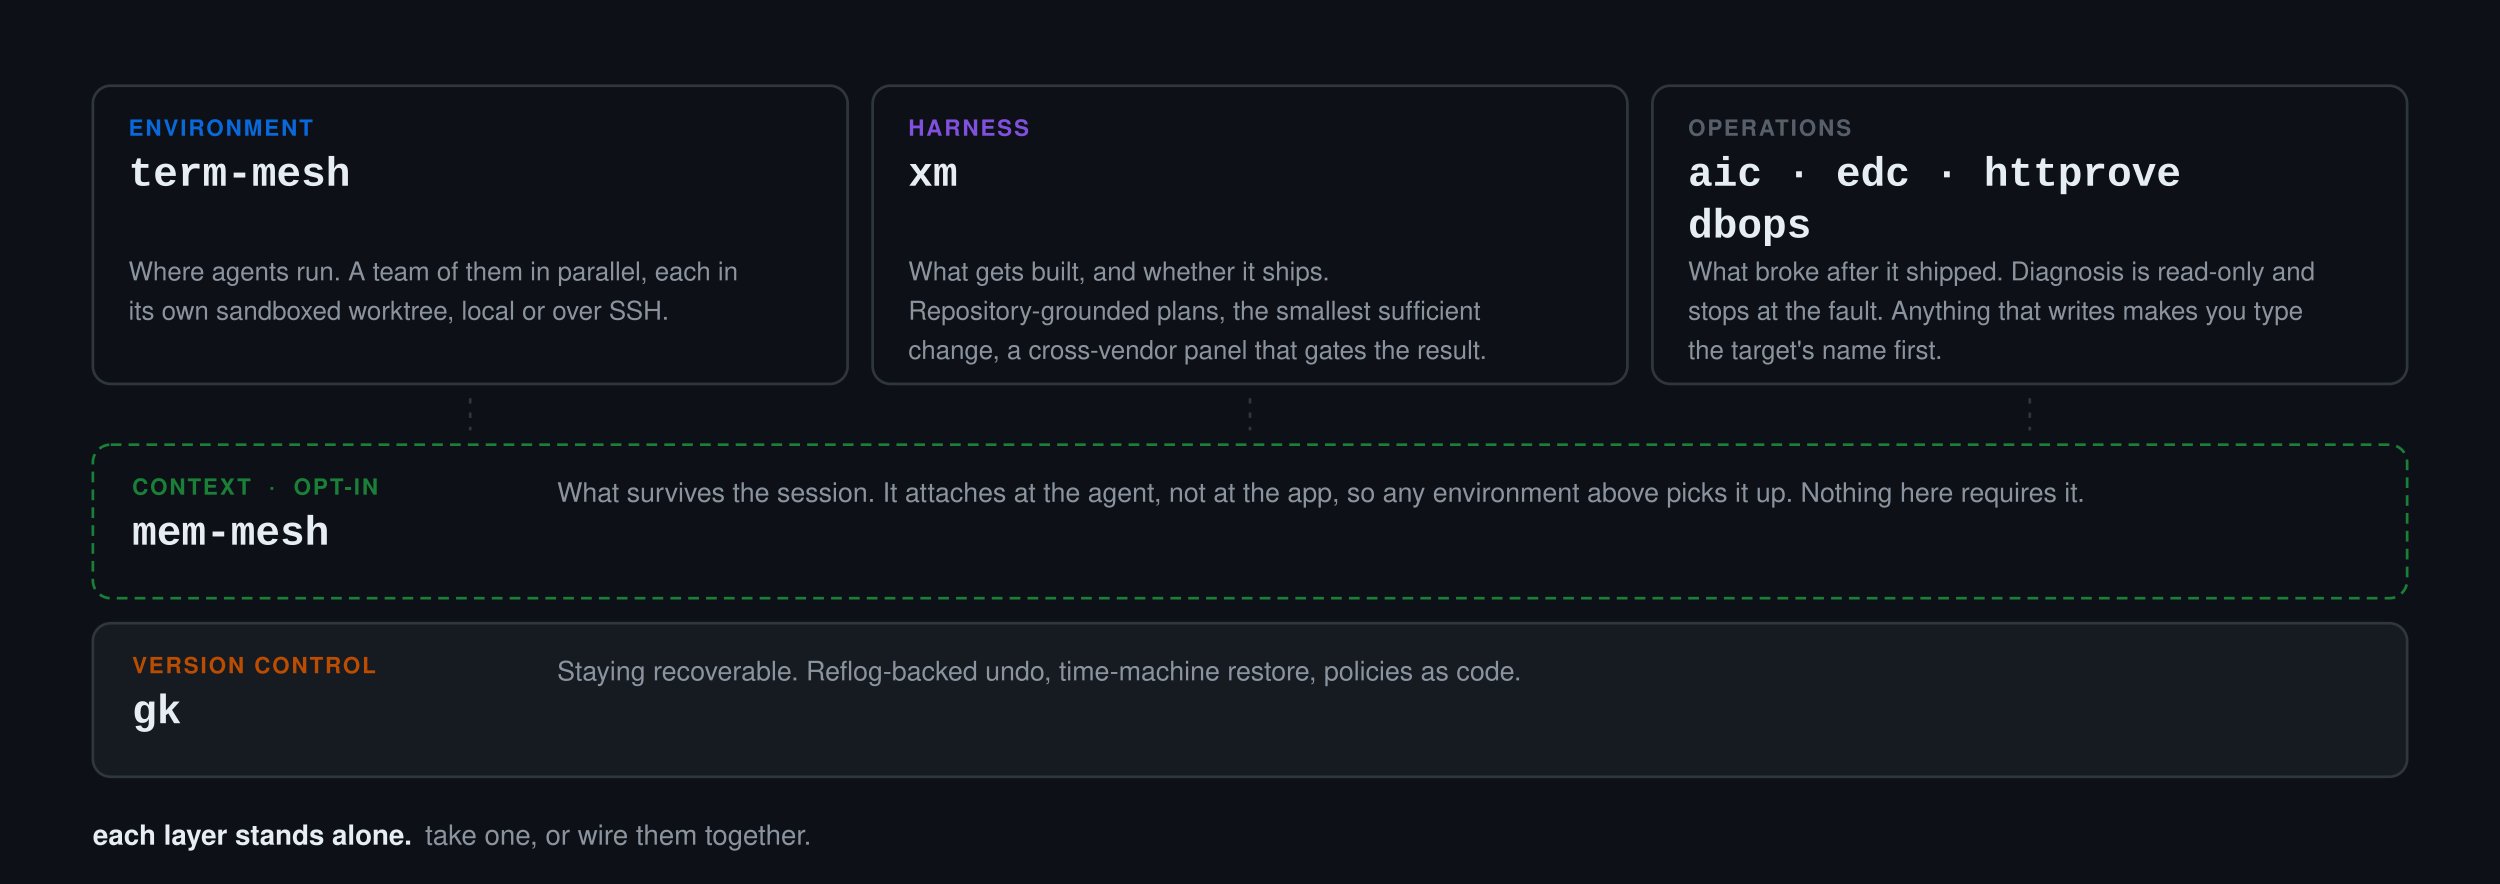
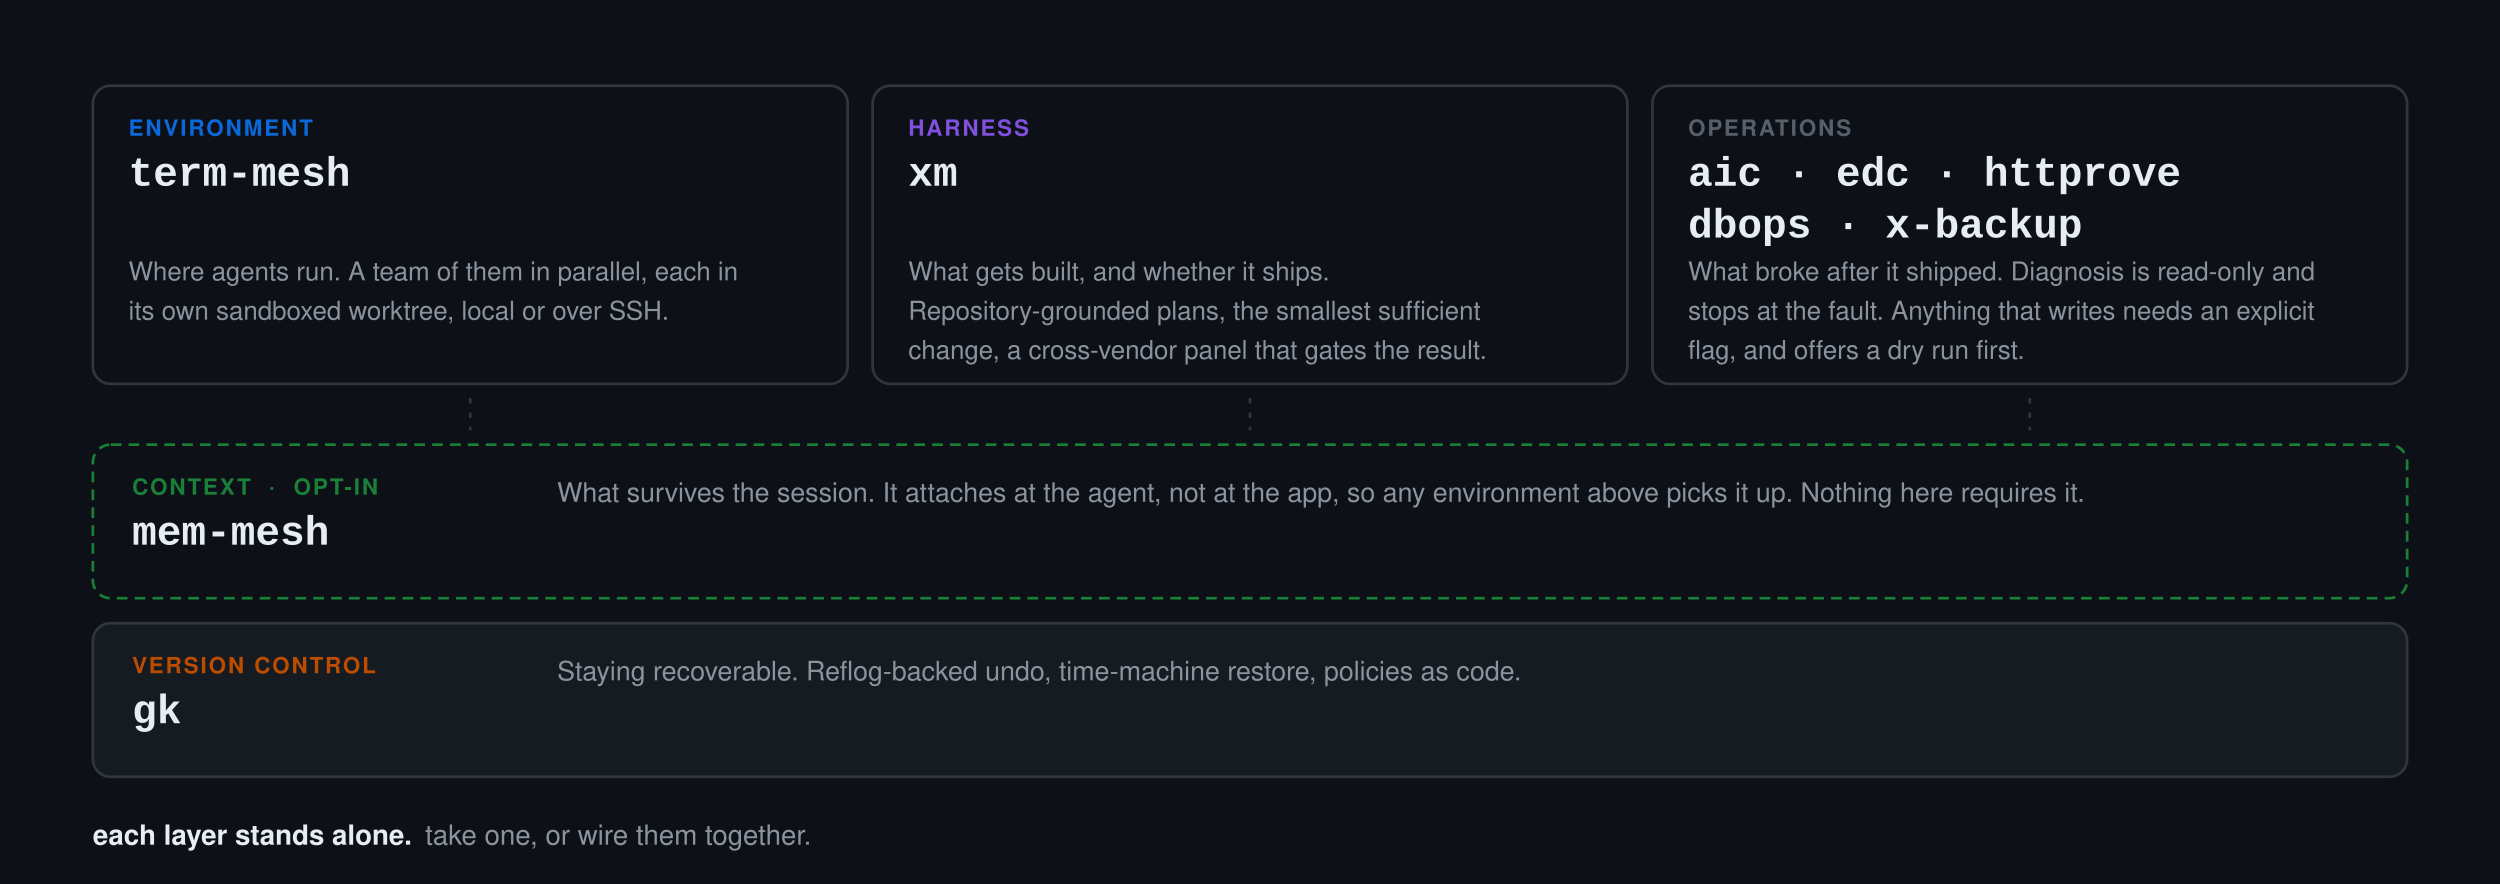
<svg xmlns="http://www.w3.org/2000/svg" width="1400" height="495" viewBox="0 0 1400 495" role="img" aria-label="x-mesh — layers — rails">
  <rect x="0" y="0" width="1400" height="531" fill="#0d1117" />
  <rect x="52" y="48" width="422.67" height="167" rx="10" fill="#0d1117" stroke="#30363d" stroke-width="1.5" />
  <text x="72" y="76" fill="#0969da" font-family="-apple-system,BlinkMacSystemFont,&quot;Segoe UI&quot;,Helvetica,Arial,sans-serif" font-size="12.5" font-weight="700" letter-spacing="1.1" xml:space="preserve">ENVIRONMENT</text>
  <text x="72" y="104" fill="#e6edf3" font-family="ui-monospace,SFMono-Regular,&quot;SF Mono&quot;,Menlo,Consolas,&quot;Liberation Mono&quot;,monospace" font-size="23" font-weight="600" xml:space="preserve">term-mesh</text>
  <text x="72" y="157" fill="#8b949e" font-family="-apple-system,BlinkMacSystemFont,&quot;Segoe UI&quot;,Helvetica,Arial,sans-serif" font-size="14.5" xml:space="preserve">Where agents run. A team of them in parallel, each in</text>
  <text x="72" y="179" fill="#8b949e" font-family="-apple-system,BlinkMacSystemFont,&quot;Segoe UI&quot;,Helvetica,Arial,sans-serif" font-size="14.5" xml:space="preserve">its own sandboxed worktree, local or over SSH.</text>
  <line x1="263.33" y1="223" x2="263.33" y2="241" stroke="#30363d" stroke-width="1.5" stroke-dasharray="3 5" />
  <rect x="488.67" y="48" width="422.67" height="167" rx="10" fill="#0d1117" stroke="#30363d" stroke-width="1.5" />
  <text x="508.67" y="76" fill="#8250df" font-family="-apple-system,BlinkMacSystemFont,&quot;Segoe UI&quot;,Helvetica,Arial,sans-serif" font-size="12.5" font-weight="700" letter-spacing="1.1" xml:space="preserve">HARNESS</text>
  <text x="508.67" y="104" fill="#e6edf3" font-family="ui-monospace,SFMono-Regular,&quot;SF Mono&quot;,Menlo,Consolas,&quot;Liberation Mono&quot;,monospace" font-size="23" font-weight="600" xml:space="preserve">xm</text>
  <text x="508.67" y="157" fill="#8b949e" font-family="-apple-system,BlinkMacSystemFont,&quot;Segoe UI&quot;,Helvetica,Arial,sans-serif" font-size="14.5" xml:space="preserve">What gets built, and whether it ships.</text>
  <text x="508.67" y="179" fill="#8b949e" font-family="-apple-system,BlinkMacSystemFont,&quot;Segoe UI&quot;,Helvetica,Arial,sans-serif" font-size="14.5" xml:space="preserve">Repository-grounded plans, the smallest sufficient</text>
  <text x="508.67" y="201" fill="#8b949e" font-family="-apple-system,BlinkMacSystemFont,&quot;Segoe UI&quot;,Helvetica,Arial,sans-serif" font-size="14.5" xml:space="preserve">change, a cross-vendor panel that gates the result.</text>
  <line x1="700" y1="223" x2="700" y2="241" stroke="#30363d" stroke-width="1.5" stroke-dasharray="3 5" />
  <rect x="925.33" y="48" width="422.67" height="167" rx="10" fill="#0d1117" stroke="#30363d" stroke-width="1.5" />
  <text x="945.33" y="76" fill="#57606a" font-family="-apple-system,BlinkMacSystemFont,&quot;Segoe UI&quot;,Helvetica,Arial,sans-serif" font-size="12.5" font-weight="700" letter-spacing="1.1" xml:space="preserve">OPERATIONS</text>
  <text x="945.33" y="104" fill="#e6edf3" font-family="ui-monospace,SFMono-Regular,&quot;SF Mono&quot;,Menlo,Consolas,&quot;Liberation Mono&quot;,monospace" font-size="23" font-weight="600" xml:space="preserve">aic · edc · httprove</text>
-   <text x="945.33" y="133" fill="#e6edf3" font-family="ui-monospace,SFMono-Regular,&quot;SF Mono&quot;,Menlo,Consolas,&quot;Liberation Mono&quot;,monospace" font-size="23" font-weight="600" xml:space="preserve">dbops</text>
+   <text x="945.33" y="133" fill="#e6edf3" font-family="ui-monospace,SFMono-Regular,&quot;SF Mono&quot;,Menlo,Consolas,&quot;Liberation Mono&quot;,monospace" font-size="23" font-weight="600" xml:space="preserve">dbops · x-backup</text>
  <text x="945.33" y="157" fill="#8b949e" font-family="-apple-system,BlinkMacSystemFont,&quot;Segoe UI&quot;,Helvetica,Arial,sans-serif" font-size="14.5" xml:space="preserve">What broke after it shipped. Diagnosis is read-only and</text>
-   <text x="945.33" y="179" fill="#8b949e" font-family="-apple-system,BlinkMacSystemFont,&quot;Segoe UI&quot;,Helvetica,Arial,sans-serif" font-size="14.5" xml:space="preserve">stops at the fault. Anything that writes makes you type</text>
-   <text x="945.33" y="201" fill="#8b949e" font-family="-apple-system,BlinkMacSystemFont,&quot;Segoe UI&quot;,Helvetica,Arial,sans-serif" font-size="14.5" xml:space="preserve">the target's name first.</text>
+   <text x="945.33" y="179" fill="#8b949e" font-family="-apple-system,BlinkMacSystemFont,&quot;Segoe UI&quot;,Helvetica,Arial,sans-serif" font-size="14.5" xml:space="preserve">stops at the fault. Anything that writes needs an explicit</text>
+   <text x="945.33" y="201" fill="#8b949e" font-family="-apple-system,BlinkMacSystemFont,&quot;Segoe UI&quot;,Helvetica,Arial,sans-serif" font-size="14.5" xml:space="preserve">flag, and offers a dry run first.</text>
  <line x1="1136.67" y1="223" x2="1136.67" y2="241" stroke="#30363d" stroke-width="1.5" stroke-dasharray="3 5" />
  <rect x="52" y="249" width="1296" height="86" rx="10" fill="#0d1117" stroke="#1a7f37" stroke-width="1.5" stroke-dasharray="6 4" />
  <text x="74" y="277" fill="#1a7f37" font-family="-apple-system,BlinkMacSystemFont,&quot;Segoe UI&quot;,Helvetica,Arial,sans-serif" font-size="12.5" font-weight="700" letter-spacing="1.1" xml:space="preserve">CONTEXT  ·  OPT-IN</text>
  <text x="74" y="305" fill="#e6edf3" font-family="ui-monospace,SFMono-Regular,&quot;SF Mono&quot;,Menlo,Consolas,&quot;Liberation Mono&quot;,monospace" font-size="23" font-weight="600" xml:space="preserve">mem-mesh</text>
  <text x="312" y="281" fill="#8b949e" font-family="-apple-system,BlinkMacSystemFont,&quot;Segoe UI&quot;,Helvetica,Arial,sans-serif" font-size="15" xml:space="preserve">What survives the session. It attaches at the agent, not at the app, so any environment above picks it up. Nothing here requires it.</text>
  <rect x="52" y="349" width="1296" height="86" rx="10" fill="#161b22" stroke="#30363d" stroke-width="1.5" />
  <text x="74" y="377" fill="#bc4c00" font-family="-apple-system,BlinkMacSystemFont,&quot;Segoe UI&quot;,Helvetica,Arial,sans-serif" font-size="12.5" font-weight="700" letter-spacing="1.1" xml:space="preserve">VERSION CONTROL</text>
  <text x="74" y="405" fill="#e6edf3" font-family="ui-monospace,SFMono-Regular,&quot;SF Mono&quot;,Menlo,Consolas,&quot;Liberation Mono&quot;,monospace" font-size="23" font-weight="600" xml:space="preserve">gk</text>
  <text x="312" y="381" fill="#8b949e" font-family="-apple-system,BlinkMacSystemFont,&quot;Segoe UI&quot;,Helvetica,Arial,sans-serif" font-size="15" xml:space="preserve">Staying recoverable. Reflog-backed undo, time-machine restore, policies as code.</text>
  <text x="52" y="473" fill="#e6edf3" font-family="-apple-system,BlinkMacSystemFont,&quot;Segoe UI&quot;,Helvetica,Arial,sans-serif" font-size="15.5" font-weight="700" xml:space="preserve">each layer stands alone.</text>
  <text x="238.08" y="473" fill="#8b949e" font-family="-apple-system,BlinkMacSystemFont,&quot;Segoe UI&quot;,Helvetica,Arial,sans-serif" font-size="15.5" xml:space="preserve">take one, or wire them together.</text>
</svg>
